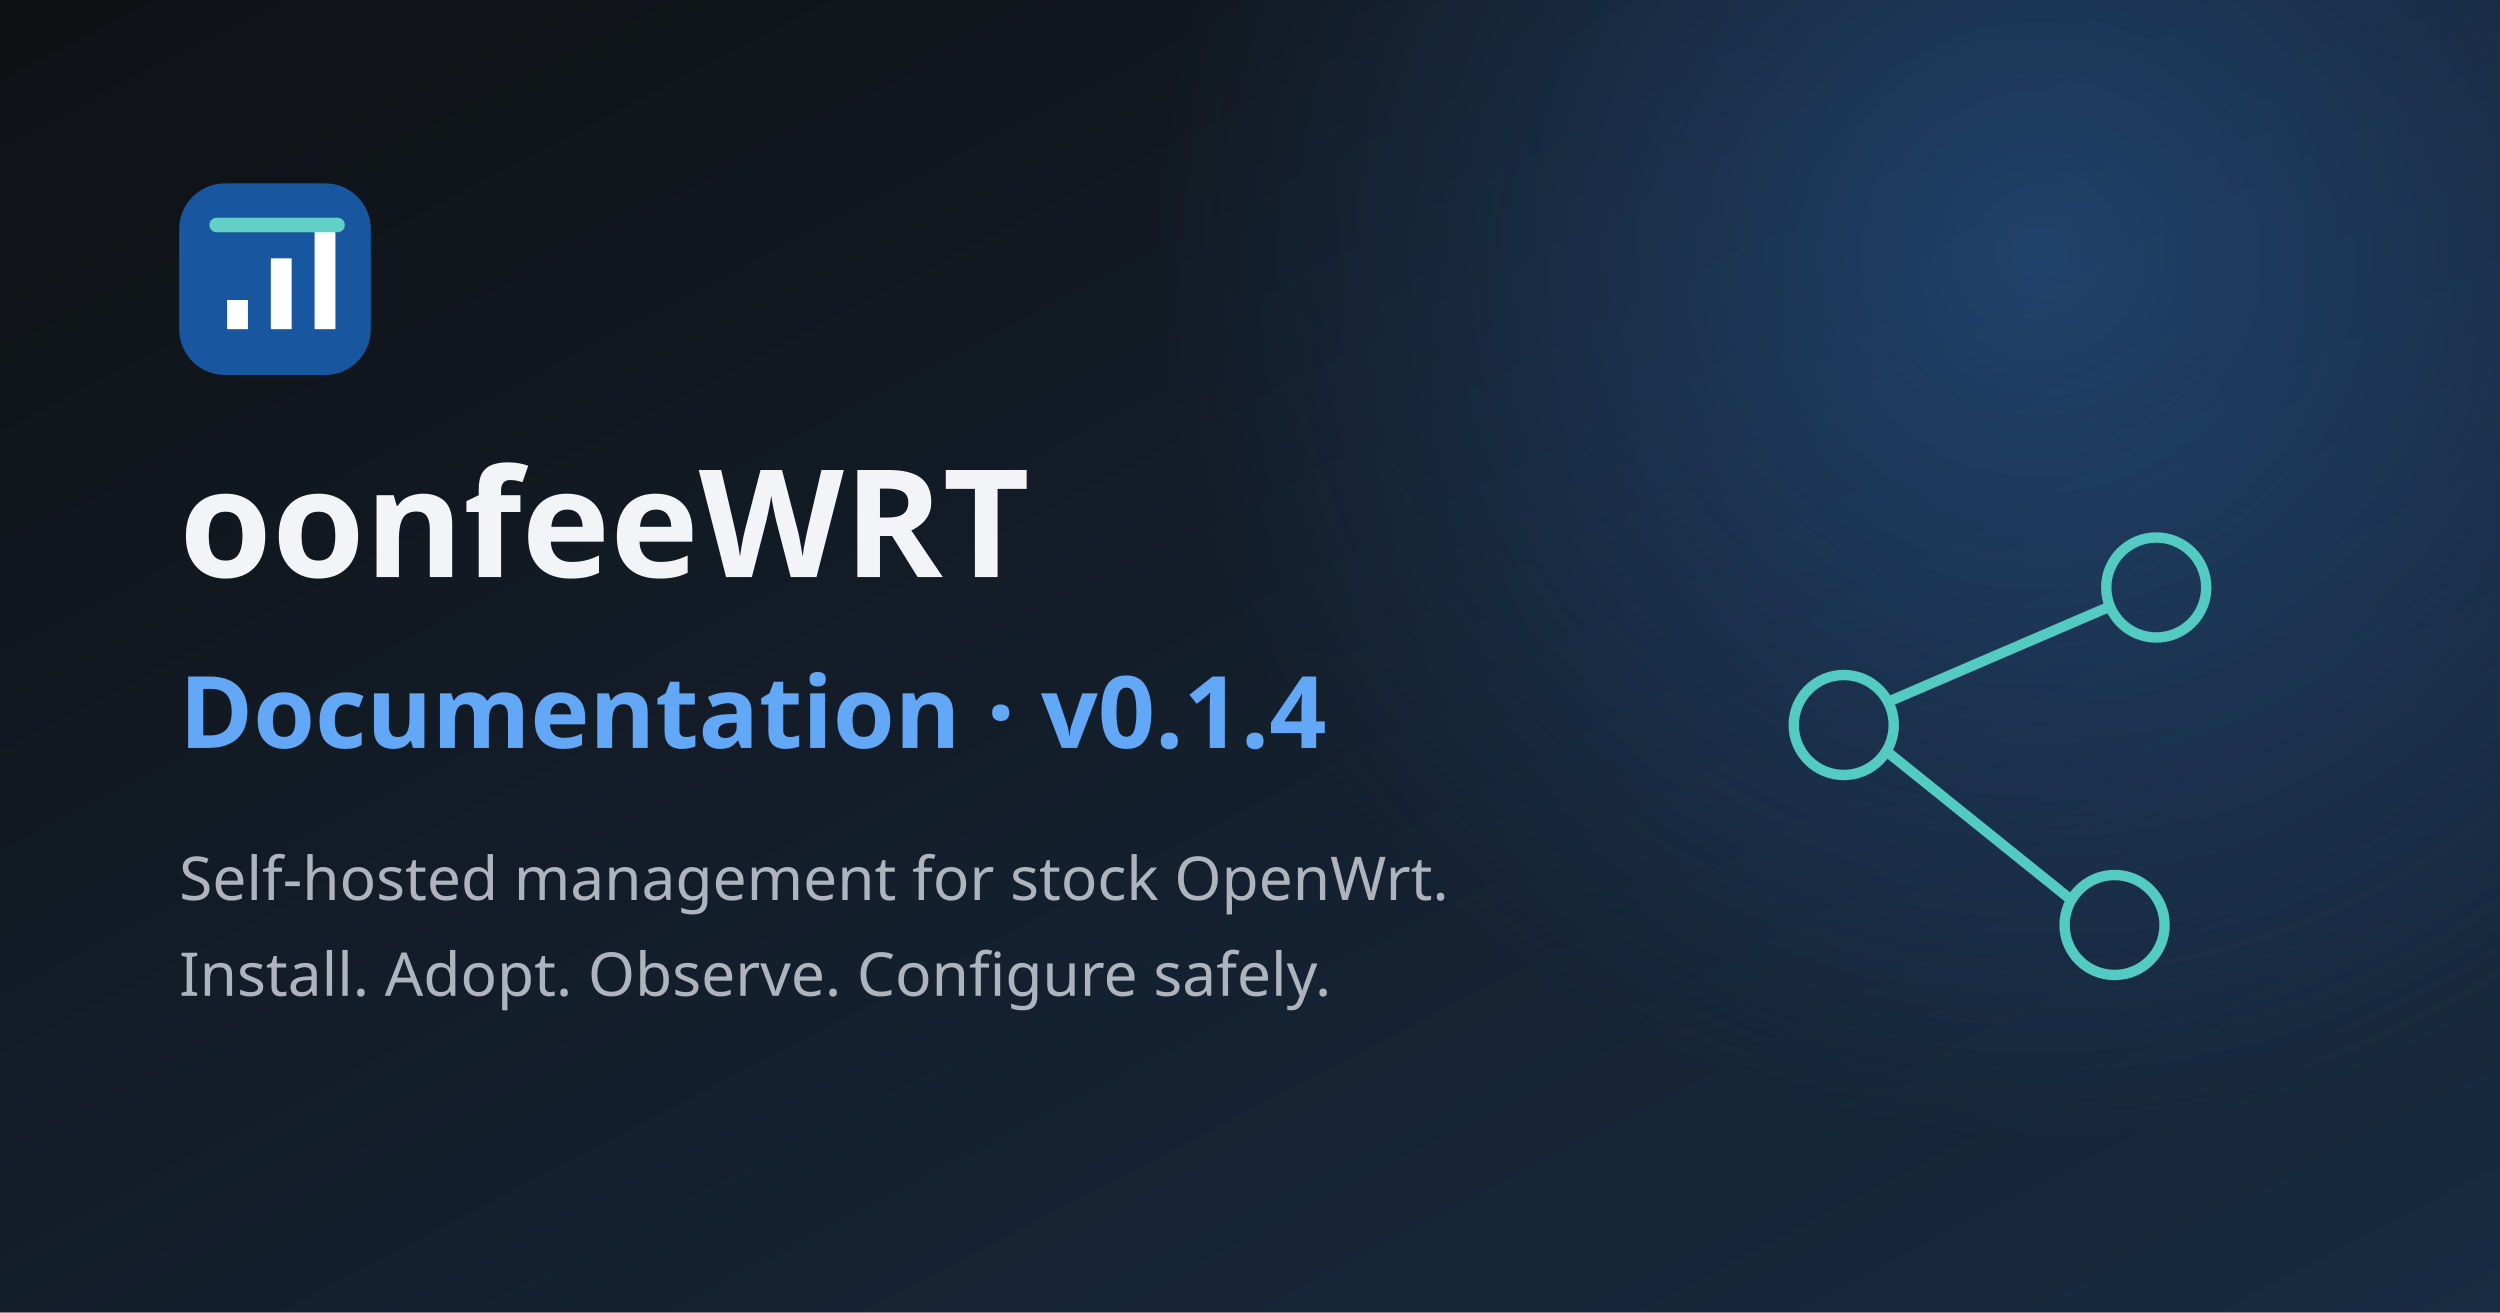
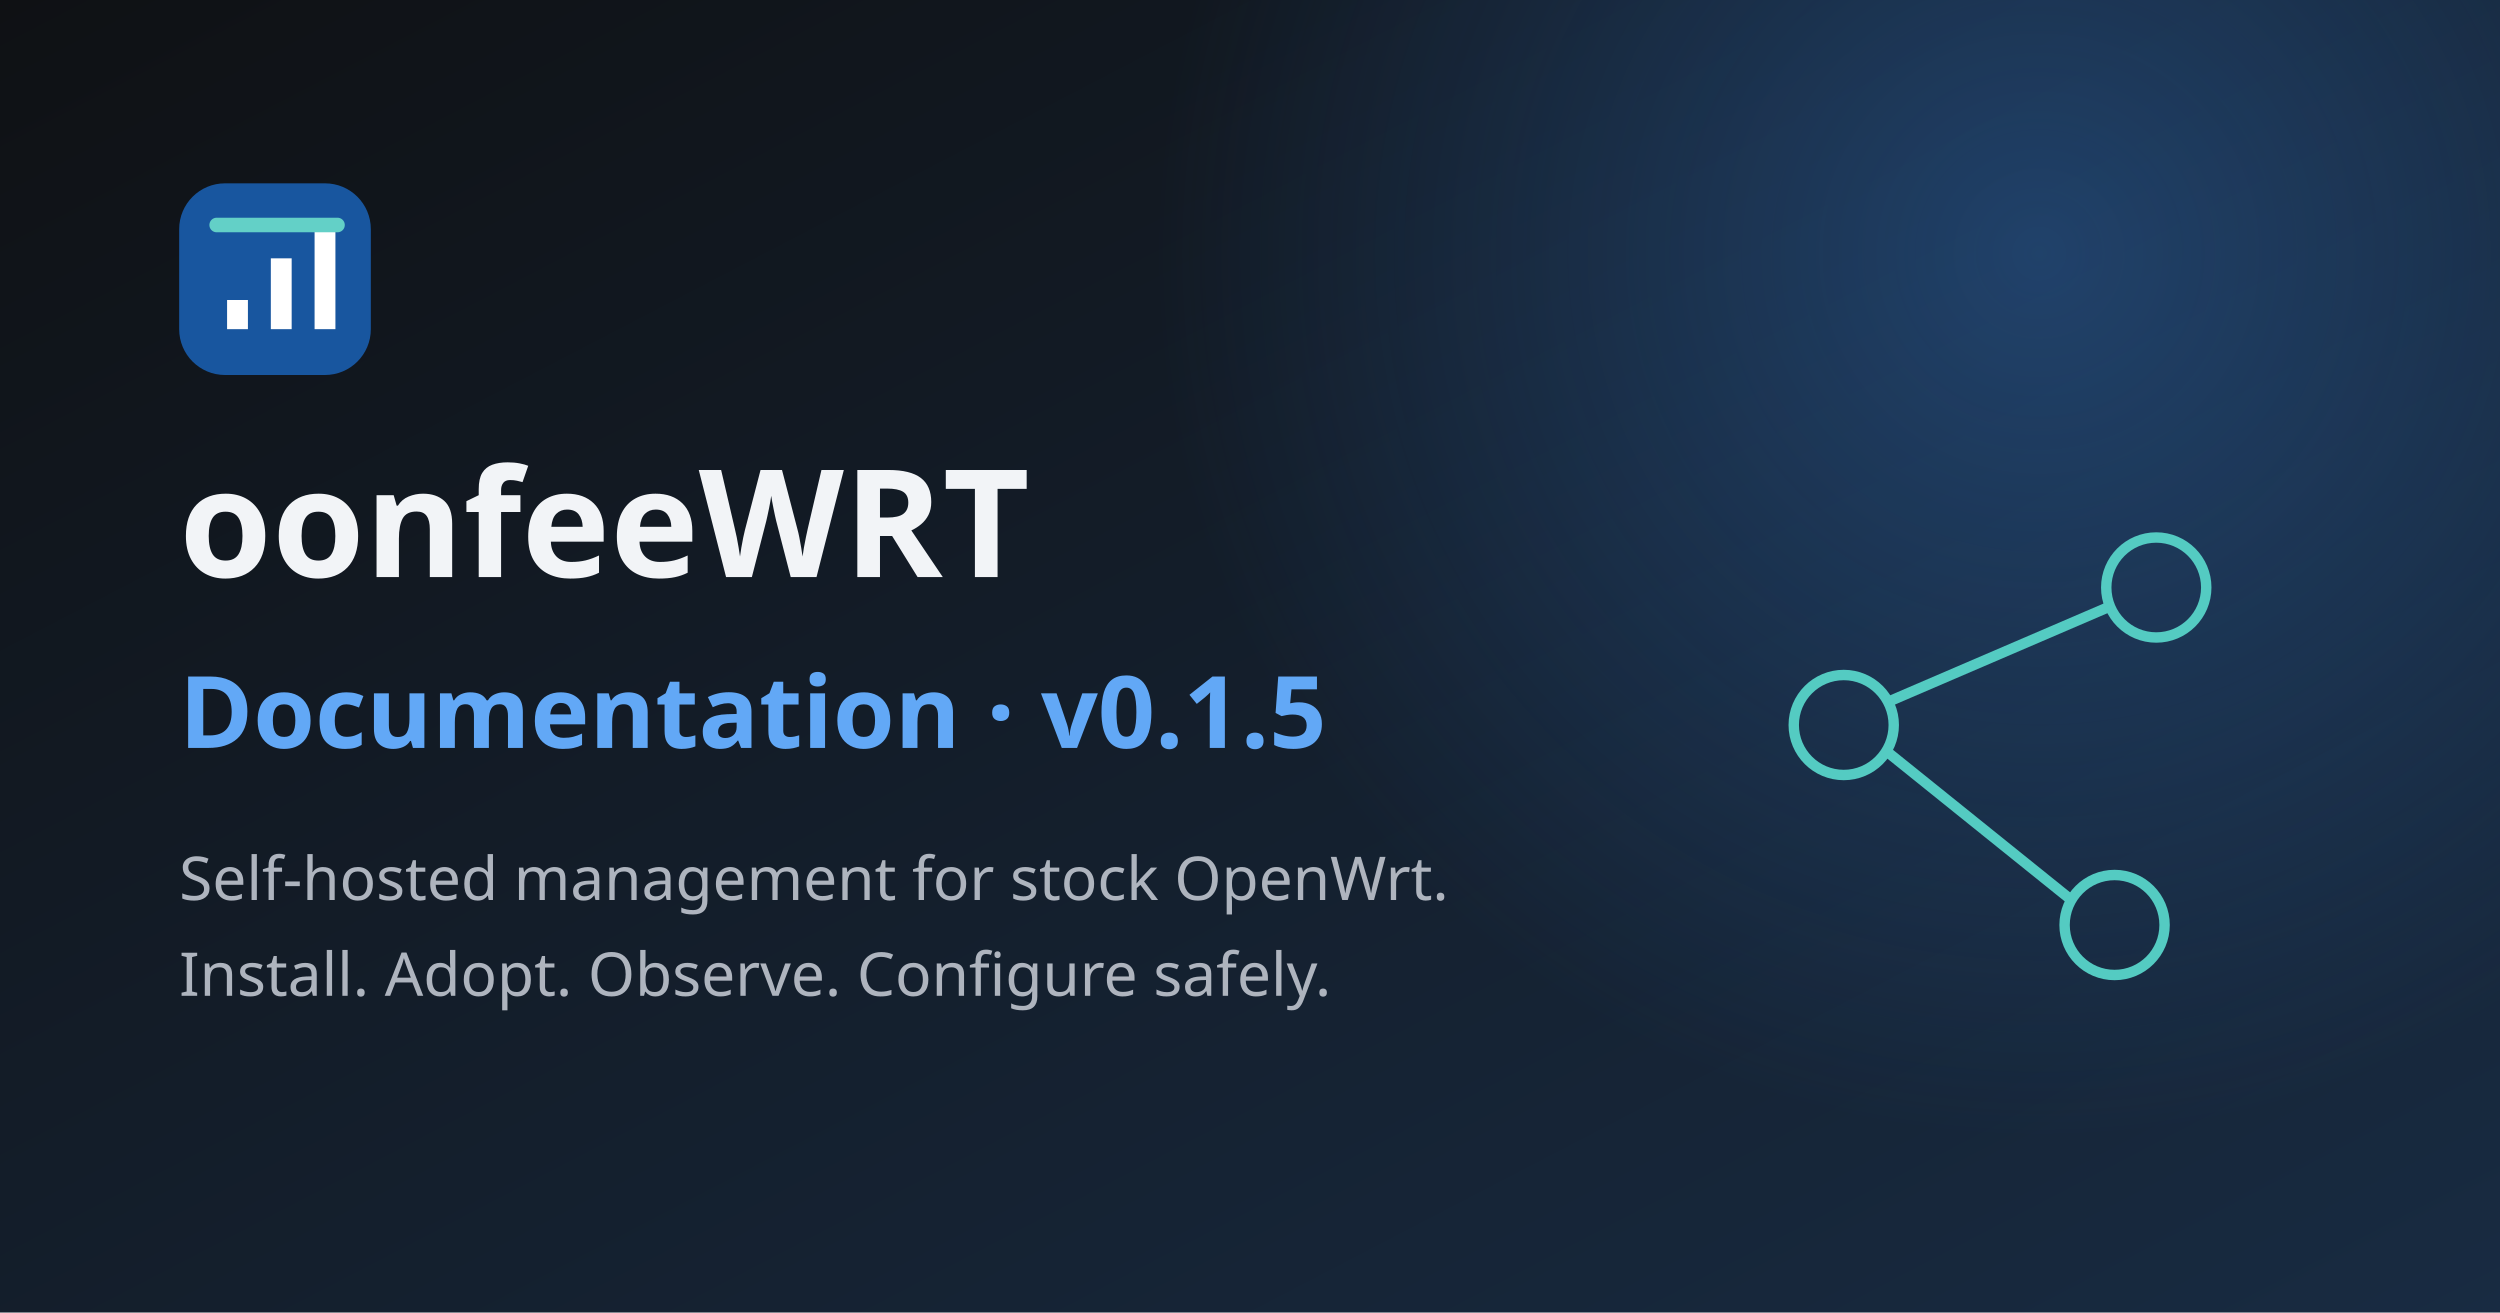
- <svg xmlns="http://www.w3.org/2000/svg" viewBox="0 0 1200 630" role="img" aria-label="oonfeeWRT v0.1.4 Documentation">
+ <svg xmlns="http://www.w3.org/2000/svg" viewBox="0 0 1200 630" role="img" aria-label="oonfeeWRT v0.1.5 Documentation">
  <defs>
    <linearGradient id="bg" x1="0" x2="1" y1="0" y2="1">
      <stop stop-color="#0f1114" />
      <stop offset="1" stop-color="#182b42" />
    </linearGradient>
    <radialGradient id="glow">
      <stop stop-color="#3987e5" stop-opacity=".34" />
      <stop offset="1" stop-color="#3987e5" stop-opacity="0" />
    </radialGradient>
  </defs>
  <rect width="1200" height="630" fill="url(#bg)" />
  <circle cx="980" cy="120" r="430" fill="url(#glow)" />
  <g transform="translate(86 88)">
    <rect width="92" height="92" rx="22" fill="#18569f" />
    <path d="M23 56h10v14H23zm21-20h10v34H44zm21-15h10v49H65z" fill="#fff" />
    <path d="M18 20h58" stroke="#63d0c7" stroke-width="7" stroke-linecap="round" />
  </g>
  <text x="86" y="277" fill="#f2f4f7" font-family="system-ui,sans-serif" font-size="72" font-weight="740">oonfeeWRT</text>
-   <text x="86" y="359" fill="#62a8f6" font-family="system-ui,sans-serif" font-size="48" font-weight="650">Documentation · v0.1.4</text>
+   <text x="86" y="359" fill="#62a8f6" font-family="system-ui,sans-serif" font-size="48" font-weight="650">Documentation · v0.1.5</text>
  <text x="86" y="432" fill="#aeb4be" font-family="system-ui,sans-serif" font-size="29">Self-hosted management for stock OpenWrt.</text>
  <text x="86" y="478" fill="#aeb4be" font-family="system-ui,sans-serif" font-size="29">Install. Adopt. Observe. Configure safely.</text>
  <g fill="none" stroke="#54cbc2" stroke-width="5">
    <circle cx="885" cy="348" r="24" />
    <circle cx="1035" cy="282" r="24" />
    <circle cx="1015" cy="444" r="24" />
    <path d="m906 337 107-46m-107 70 87 70" />
  </g>
</svg>
